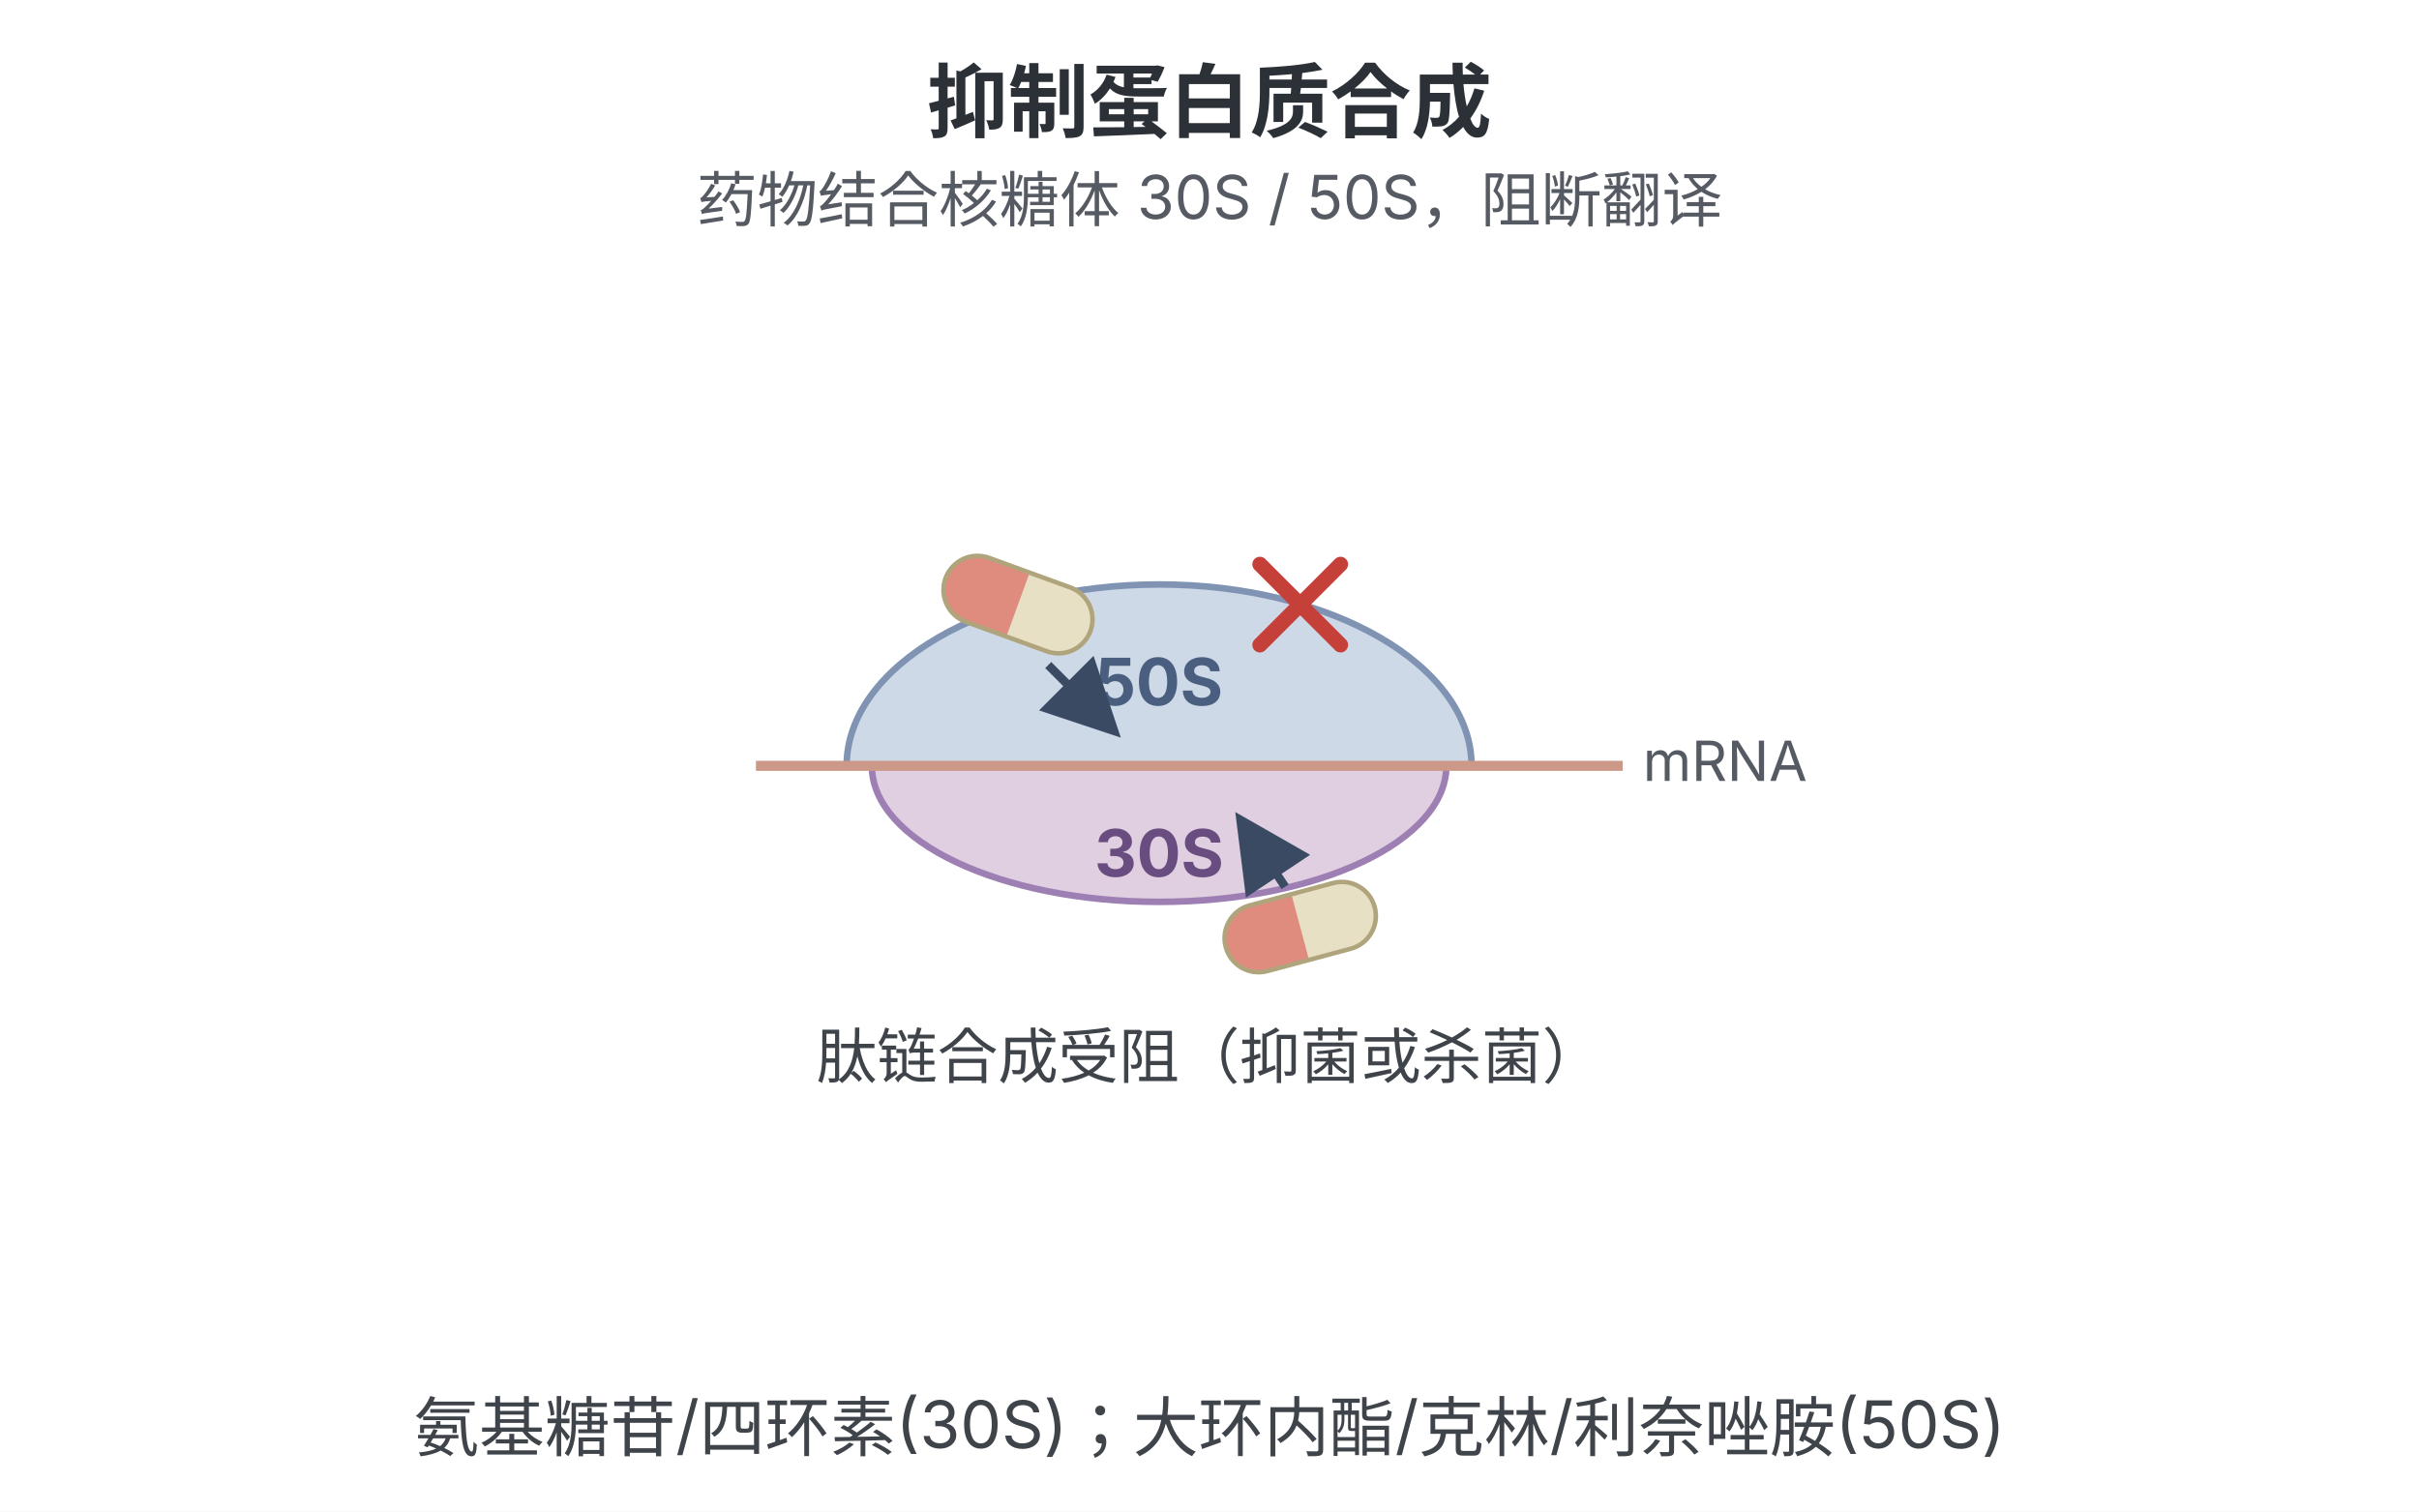
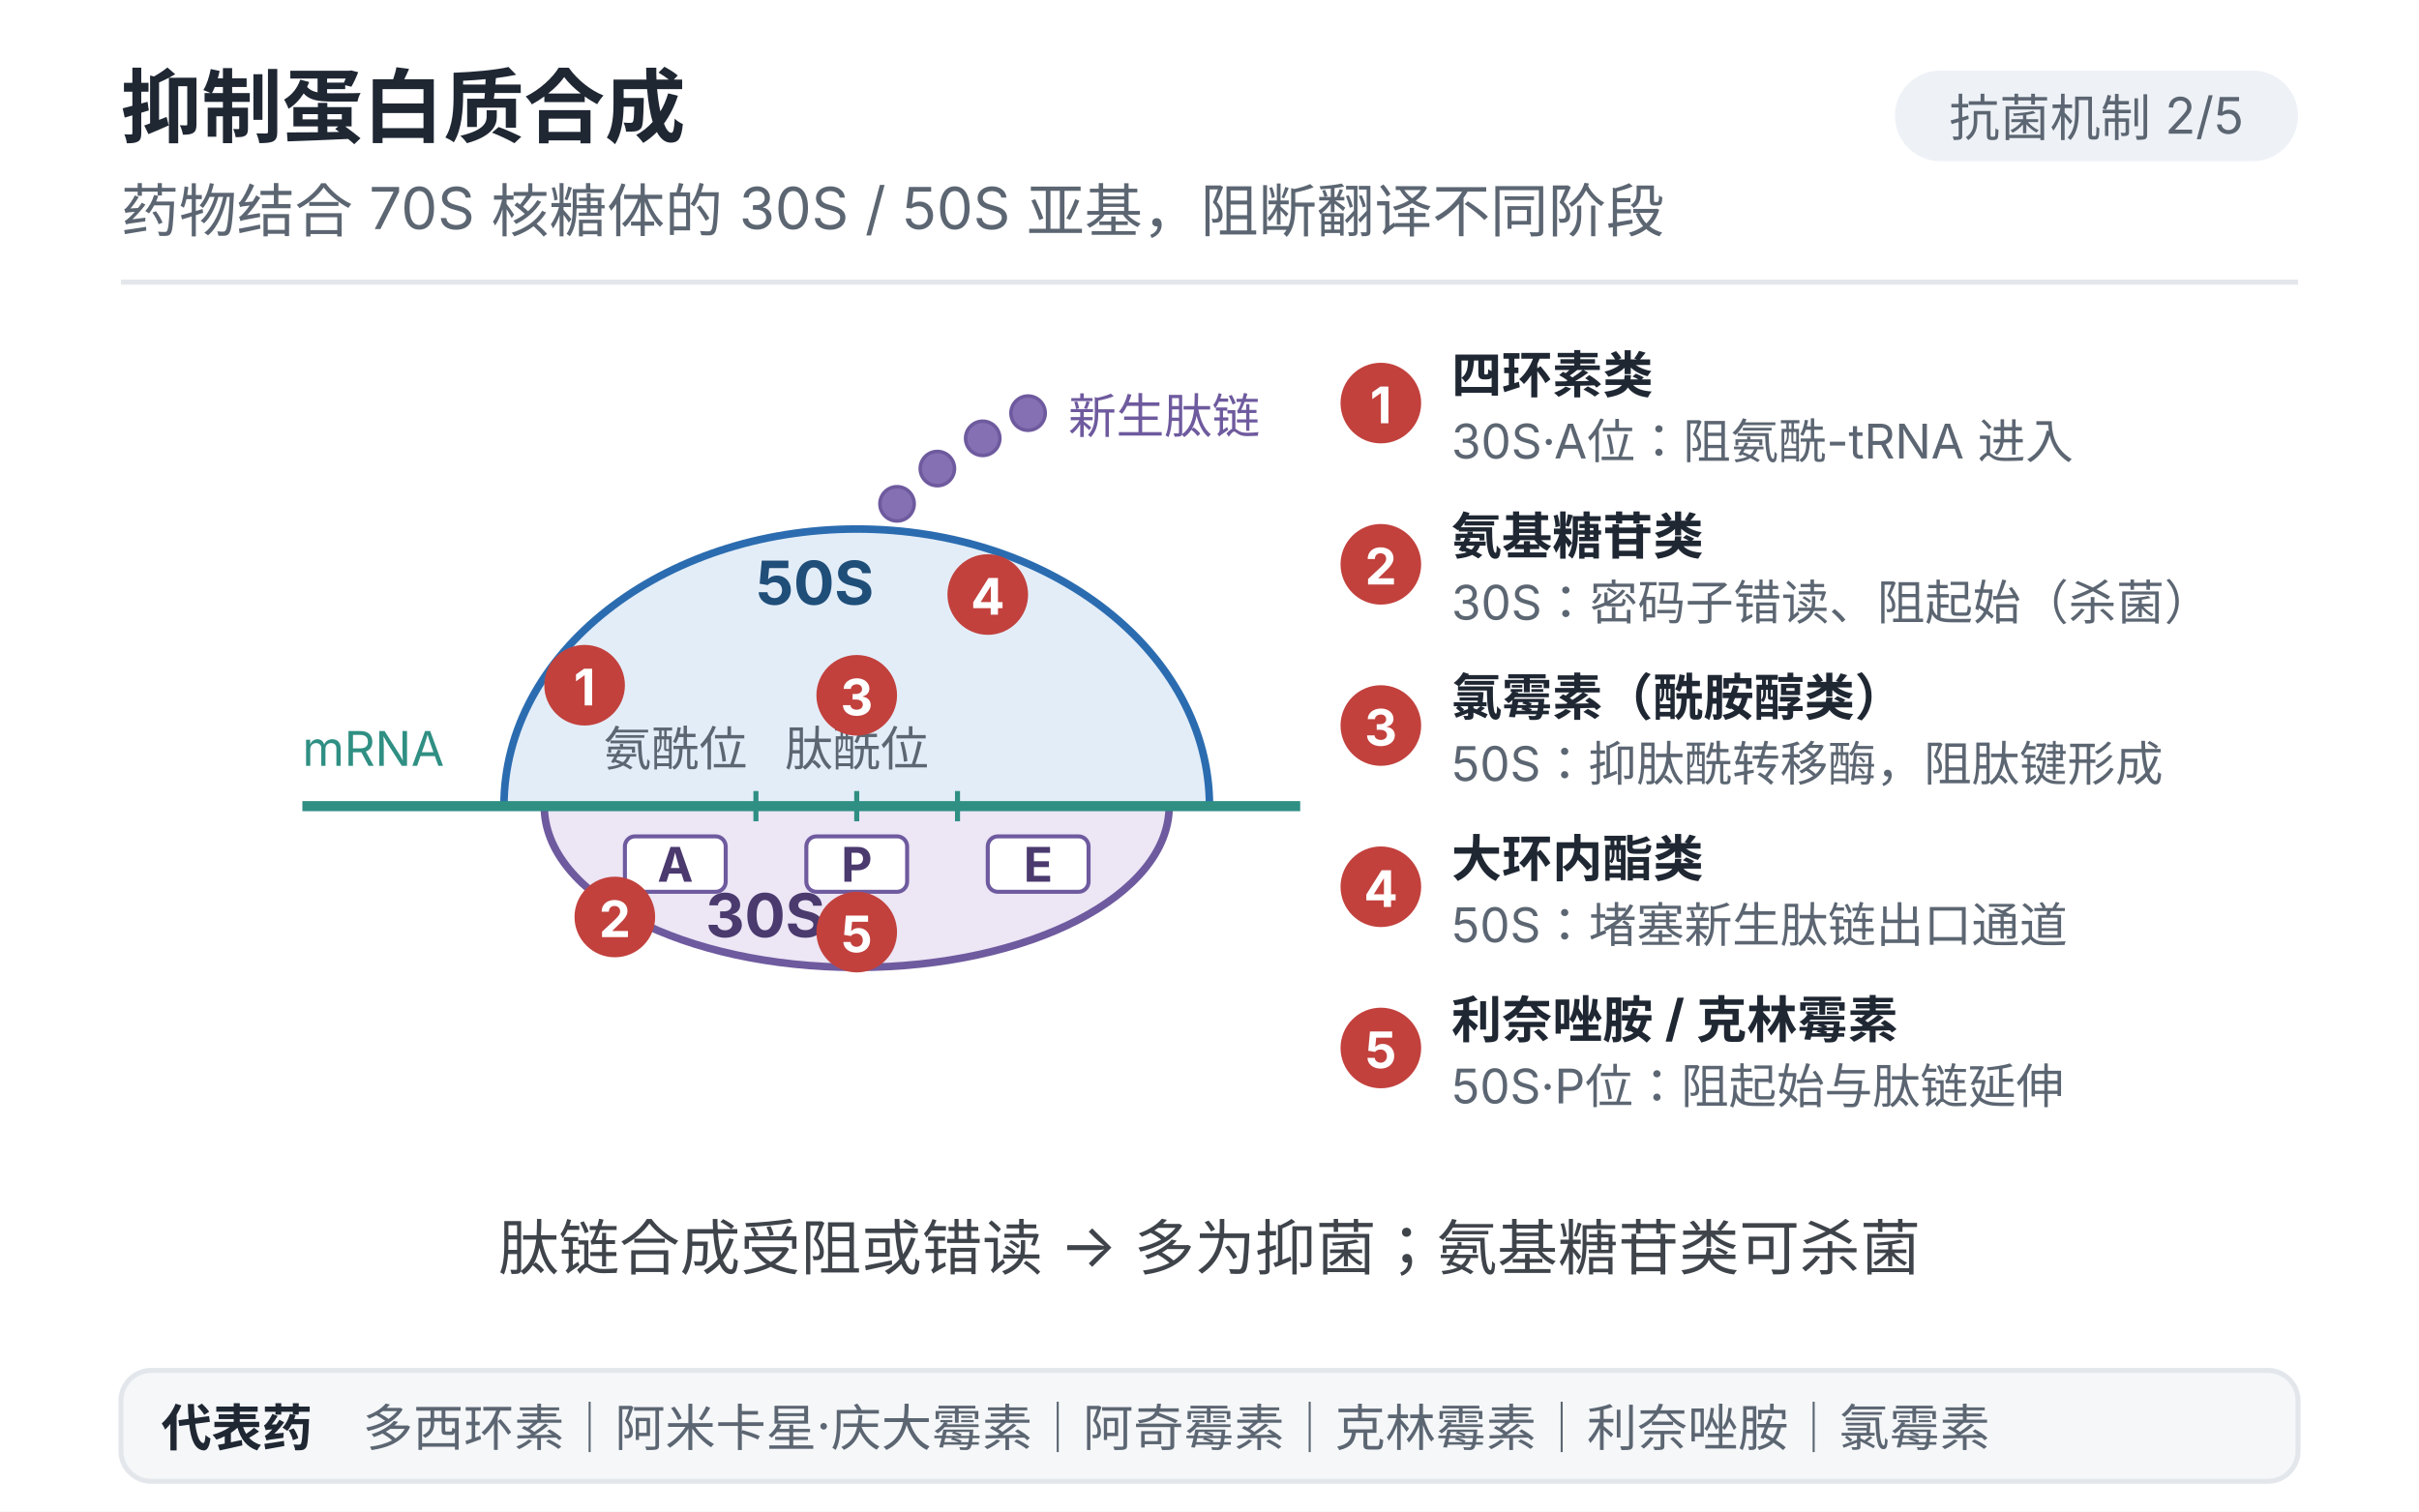
- <svg xmlns="http://www.w3.org/2000/svg" viewBox="0 0 480 300" width="480" height="300" role="img" font-family="-apple-system,'PingFang SC','Microsoft YaHei',sans-serif">
-   <defs>
-     <clipPath id="cap">
-       <rect x="-17" y="-7.5" width="34" height="15" rx="7.5" />
-     </clipPath>
-     <marker id="arr" markerWidth="9" markerHeight="9" refX="7" refY="4.5" orient="auto">
-       <path d="M0,0 L9,4.5 L0,9 z" fill="#3a4a63" />
-     </marker>
-     <marker id="arrG" markerWidth="9" markerHeight="9" refX="7" refY="4.5" orient="auto">
-       <path d="M0,0 L9,4.5 L0,9 z" fill="#3f7a52" />
-     </marker>
-   </defs>
-   <rect width="100%" height="100%" fill="#ffffff" />
-   <text x="240" y="26" font-size="16" fill="#2c3138" text-anchor="middle" font-weight="700">抑制蛋白质合成</text>
-   <text x="240" y="44" font-size="12" fill="#565b63" text-anchor="middle">药物结合核糖体 30S / 50S，阻断翻译</text>
-   <path d="M168,152 a62 36 0 0 1 124 0 z" fill="#cdd9e6" stroke="#8093b3" stroke-width="1.3" />
-   <text x="230" y="140" font-size="13" fill="#4a5f80" text-anchor="middle" font-weight="700">50S</text>
-   <path d="M173,152 a57 27 0 0 0 114 0 z" fill="#e0cfe0" stroke="#9d7fb4" stroke-width="1.3" />
-   <text x="230" y="174" font-size="13" fill="#6a4d80" text-anchor="middle" font-weight="700">30S</text>
-   <line x1="150" y1="152" x2="322" y2="152" stroke="#c98" stroke-width="2" />
-   <text x="326" y="155" font-size="11" fill="#565b63" text-anchor="start">mRNA</text>
-   <g transform="translate(202,120) rotate(20) scale(0.9)">
-     <rect x="-17" y="-7.5" width="34" height="15" rx="7.5" fill="#e7e0c5" />
-     <rect x="-17" y="-7.5" width="17" height="15" fill="#df8c7e" clip-path="url(#cap)" />
-     <rect x="-17" y="-7.5" width="34" height="15" rx="7.5" fill="none" stroke="#b0a47c" stroke-width="1" />
+ <svg xmlns="http://www.w3.org/2000/svg" viewBox="0 0 480 300" role="img" font-family="-apple-system,'PingFang SC','Microsoft YaHei',sans-serif">
+   <rect width="480" height="300" fill="#ffffff" />
+   <text x="24" y="27" font-size="16" font-weight="700" fill="#1f2733">抑制蛋白质合成</text>
+   <rect x="376" y="14" width="80" height="18" rx="9" fill="#eef2f7" />
+   <text x="416" y="27" text-anchor="middle" font-size="10" fill="#5c6672">抗菌机制 2/5</text>
+   <text x="24" y="46" font-size="11.5" fill="#5c6672">药物结合 70S 核糖体的 30S / 50S 亚基，阻断翻译不同阶段</text>
+   <line x1="24" y1="56" x2="456" y2="56" stroke="#e3e7ec" />
+   <g fill="#8570b3" stroke="#6e5a9e" stroke-width="0.7">
+     <circle cx="178" cy="100" r="3.4" />
+     <circle cx="186" cy="93" r="3.4" />
+     <circle cx="195" cy="87" r="3.4" />
+     <circle cx="204" cy="82" r="3.4" />
  </g>
-   <line x1="208" y1="132" x2="220" y2="144" stroke="#3a4a63" stroke-width="1.7" marker-end="url(#arr)" />
-   <g stroke="#c6403a" stroke-width="3" stroke-linecap="round">
-     <line x1="250" y1="112" x2="266" y2="128" />
-     <line x1="250" y1="128" x2="266" y2="112" />
+   <text x="212" y="86" font-size="9.5" fill="#6e5a9e">新生肽链</text>
+   <path d="M170,156 Q176,132 182,108" fill="none" stroke="#2b6cb0" stroke-width="1.4" stroke-dasharray="3,3" />
+   <path d="M100,160 a70,55 0 0 1 140,0 z" fill="#e3edf8" stroke="#2b6cb0" stroke-width="1.5" />
+   <text x="150" y="120" font-size="12" font-weight="700" fill="#1f4e79">50S</text>
+   <path d="M108,160 a62,32 0 0 0 124,0 z" fill="#ece6f5" stroke="#6e5a9e" stroke-width="1.5" />
+   <text x="140" y="186" font-size="12" font-weight="700" fill="#4a3a6e">30S</text>
+   <line x1="60" y1="160" x2="258" y2="160" stroke="#2f8f83" stroke-width="2" />
+   <g stroke="#2f8f83" stroke-width="1">
+     <line x1="150" y1="157" x2="150" y2="163" />
+     <line x1="170" y1="157" x2="170" y2="163" />
+     <line x1="190" y1="157" x2="190" y2="163" />
  </g>
-   <g transform="translate(258,184) rotate(-15) scale(0.9)">
-     <rect x="-17" y="-7.5" width="34" height="15" rx="7.5" fill="#e7e0c5" />
-     <rect x="-17" y="-7.5" width="17" height="15" fill="#df8c7e" clip-path="url(#cap)" />
-     <rect x="-17" y="-7.5" width="34" height="15" rx="7.5" fill="none" stroke="#b0a47c" stroke-width="1" />
+   <text x="60" y="152" font-size="9.5" fill="#2f8f83">mRNA</text>
+   <g font-size="9.5" font-weight="700" text-anchor="middle">
+     <rect x="124" y="166" width="20" height="11" rx="2" fill="#ffffff" stroke="#6e5a9e" stroke-width="0.8" />
+     <text x="134" y="175" fill="#4a3a6e">A</text>
+     <rect x="160" y="166" width="20" height="11" rx="2" fill="#ffffff" stroke="#6e5a9e" stroke-width="0.8" />
+     <text x="170" y="175" fill="#4a3a6e">P</text>
+     <rect x="196" y="166" width="20" height="11" rx="2" fill="#ffffff" stroke="#6e5a9e" stroke-width="0.8" />
+     <text x="206" y="175" fill="#4a3a6e">E</text>
  </g>
-   <line x1="255" y1="176" x2="247" y2="164" stroke="#3a4a63" stroke-width="1.7" marker-end="url(#arr)" />
-   <text x="240" y="214" font-size="12" fill="#3f444b" text-anchor="middle">肽链合成受阻（抑菌或杀菌）</text>
-   <text x="240" y="288" font-size="13" fill="#3f444b" text-anchor="middle">氨基糖苷/四环素(30S)；大环内酯/克林/利奈唑胺(50S)</text>
+   <text x="134" y="152" font-size="9.5" fill="#5c6672" text-anchor="middle">氨酰位</text>
+   <text x="170" y="152" font-size="9.5" fill="#5c6672" text-anchor="middle">肽酰位</text>
+   <g font-size="10" font-weight="700" text-anchor="middle" fill="#ffffff">
+     <circle cx="116" cy="136" r="8" fill="#c2413d" />
+     <text x="116" y="140">1</text>
+     <circle cx="122" cy="182" r="8" fill="#c2413d" />
+     <text x="122" y="186">2</text>
+     <circle cx="170" cy="138" r="8" fill="#c2413d" />
+     <text x="170" y="142">3</text>
+     <circle cx="196" cy="118" r="8" fill="#c2413d" />
+     <text x="196" y="122">4</text>
+     <circle cx="170" cy="185" r="8" fill="#c2413d" />
+     <text x="170" y="189">5</text>
+   </g>
+   <g font-size="10">
+     <circle cx="274" cy="80" r="8" fill="#c2413d" />
+     <text x="274" y="84" text-anchor="middle" fill="#ffffff" font-weight="700">1</text>
+     <text x="288" y="78" font-weight="700" fill="#1f2733">四环素类</text>
+     <text x="288" y="91" font-size="9.5" fill="#5c6672">30S·A位：阻氨酰-tRNA 进入</text>
+     <circle cx="274" cy="112" r="8" fill="#c2413d" />
+     <text x="274" y="116" text-anchor="middle" fill="#ffffff" font-weight="700">2</text>
+     <text x="288" y="110" font-weight="700" fill="#1f2733">氨基糖苷类</text>
+     <text x="288" y="123" font-size="9.5" fill="#5c6672">30S：密码子错读、阻起始（杀菌）</text>
+     <circle cx="274" cy="144" r="8" fill="#c2413d" />
+     <text x="274" y="148" text-anchor="middle" fill="#ffffff" font-weight="700">3</text>
+     <text x="288" y="142" font-weight="700" fill="#1f2733">氯霉素（酰胺醇类）</text>
+     <text x="288" y="155" font-size="9.5" fill="#5c6672">50S：抑肽酰转移酶，阻肽键形成</text>
+     <circle cx="274" cy="176" r="8" fill="#c2413d" />
+     <text x="274" y="180" text-anchor="middle" fill="#ffffff" font-weight="700">4</text>
+     <text x="288" y="174" font-weight="700" fill="#1f2733">大环内酯类</text>
+     <text x="288" y="187" font-size="9.5" fill="#5c6672">50S：堵塞新生肽链出口通道</text>
+     <circle cx="274" cy="208" r="8" fill="#c2413d" />
+     <text x="274" y="212" text-anchor="middle" fill="#ffffff" font-weight="700">5</text>
+     <text x="288" y="206" font-weight="700" fill="#1f2733">利奈唑胺 / 克林霉素</text>
+     <text x="288" y="219" font-size="9.5" fill="#5c6672">50S·P位：阻起始与肽链延伸</text>
+   </g>
+   <text x="240" y="252" text-anchor="middle" font-size="12" fill="#3f444b">肽链合成受阻或错读 → 多为抑菌；氨基糖苷类可杀菌</text>
+   <rect x="24" y="272" width="432" height="22" rx="6" fill="#f5f7f9" stroke="#e3e7ec" />
+   <text x="32" y="287" font-size="10" fill="#5c6672">
+     <tspan font-weight="700" fill="#1f2733">代表药</tspan>　多西环素｜阿米卡星·庆大霉素｜阿奇霉素｜克林霉素｜利奈唑胺｜氯霉素</text>
</svg>
